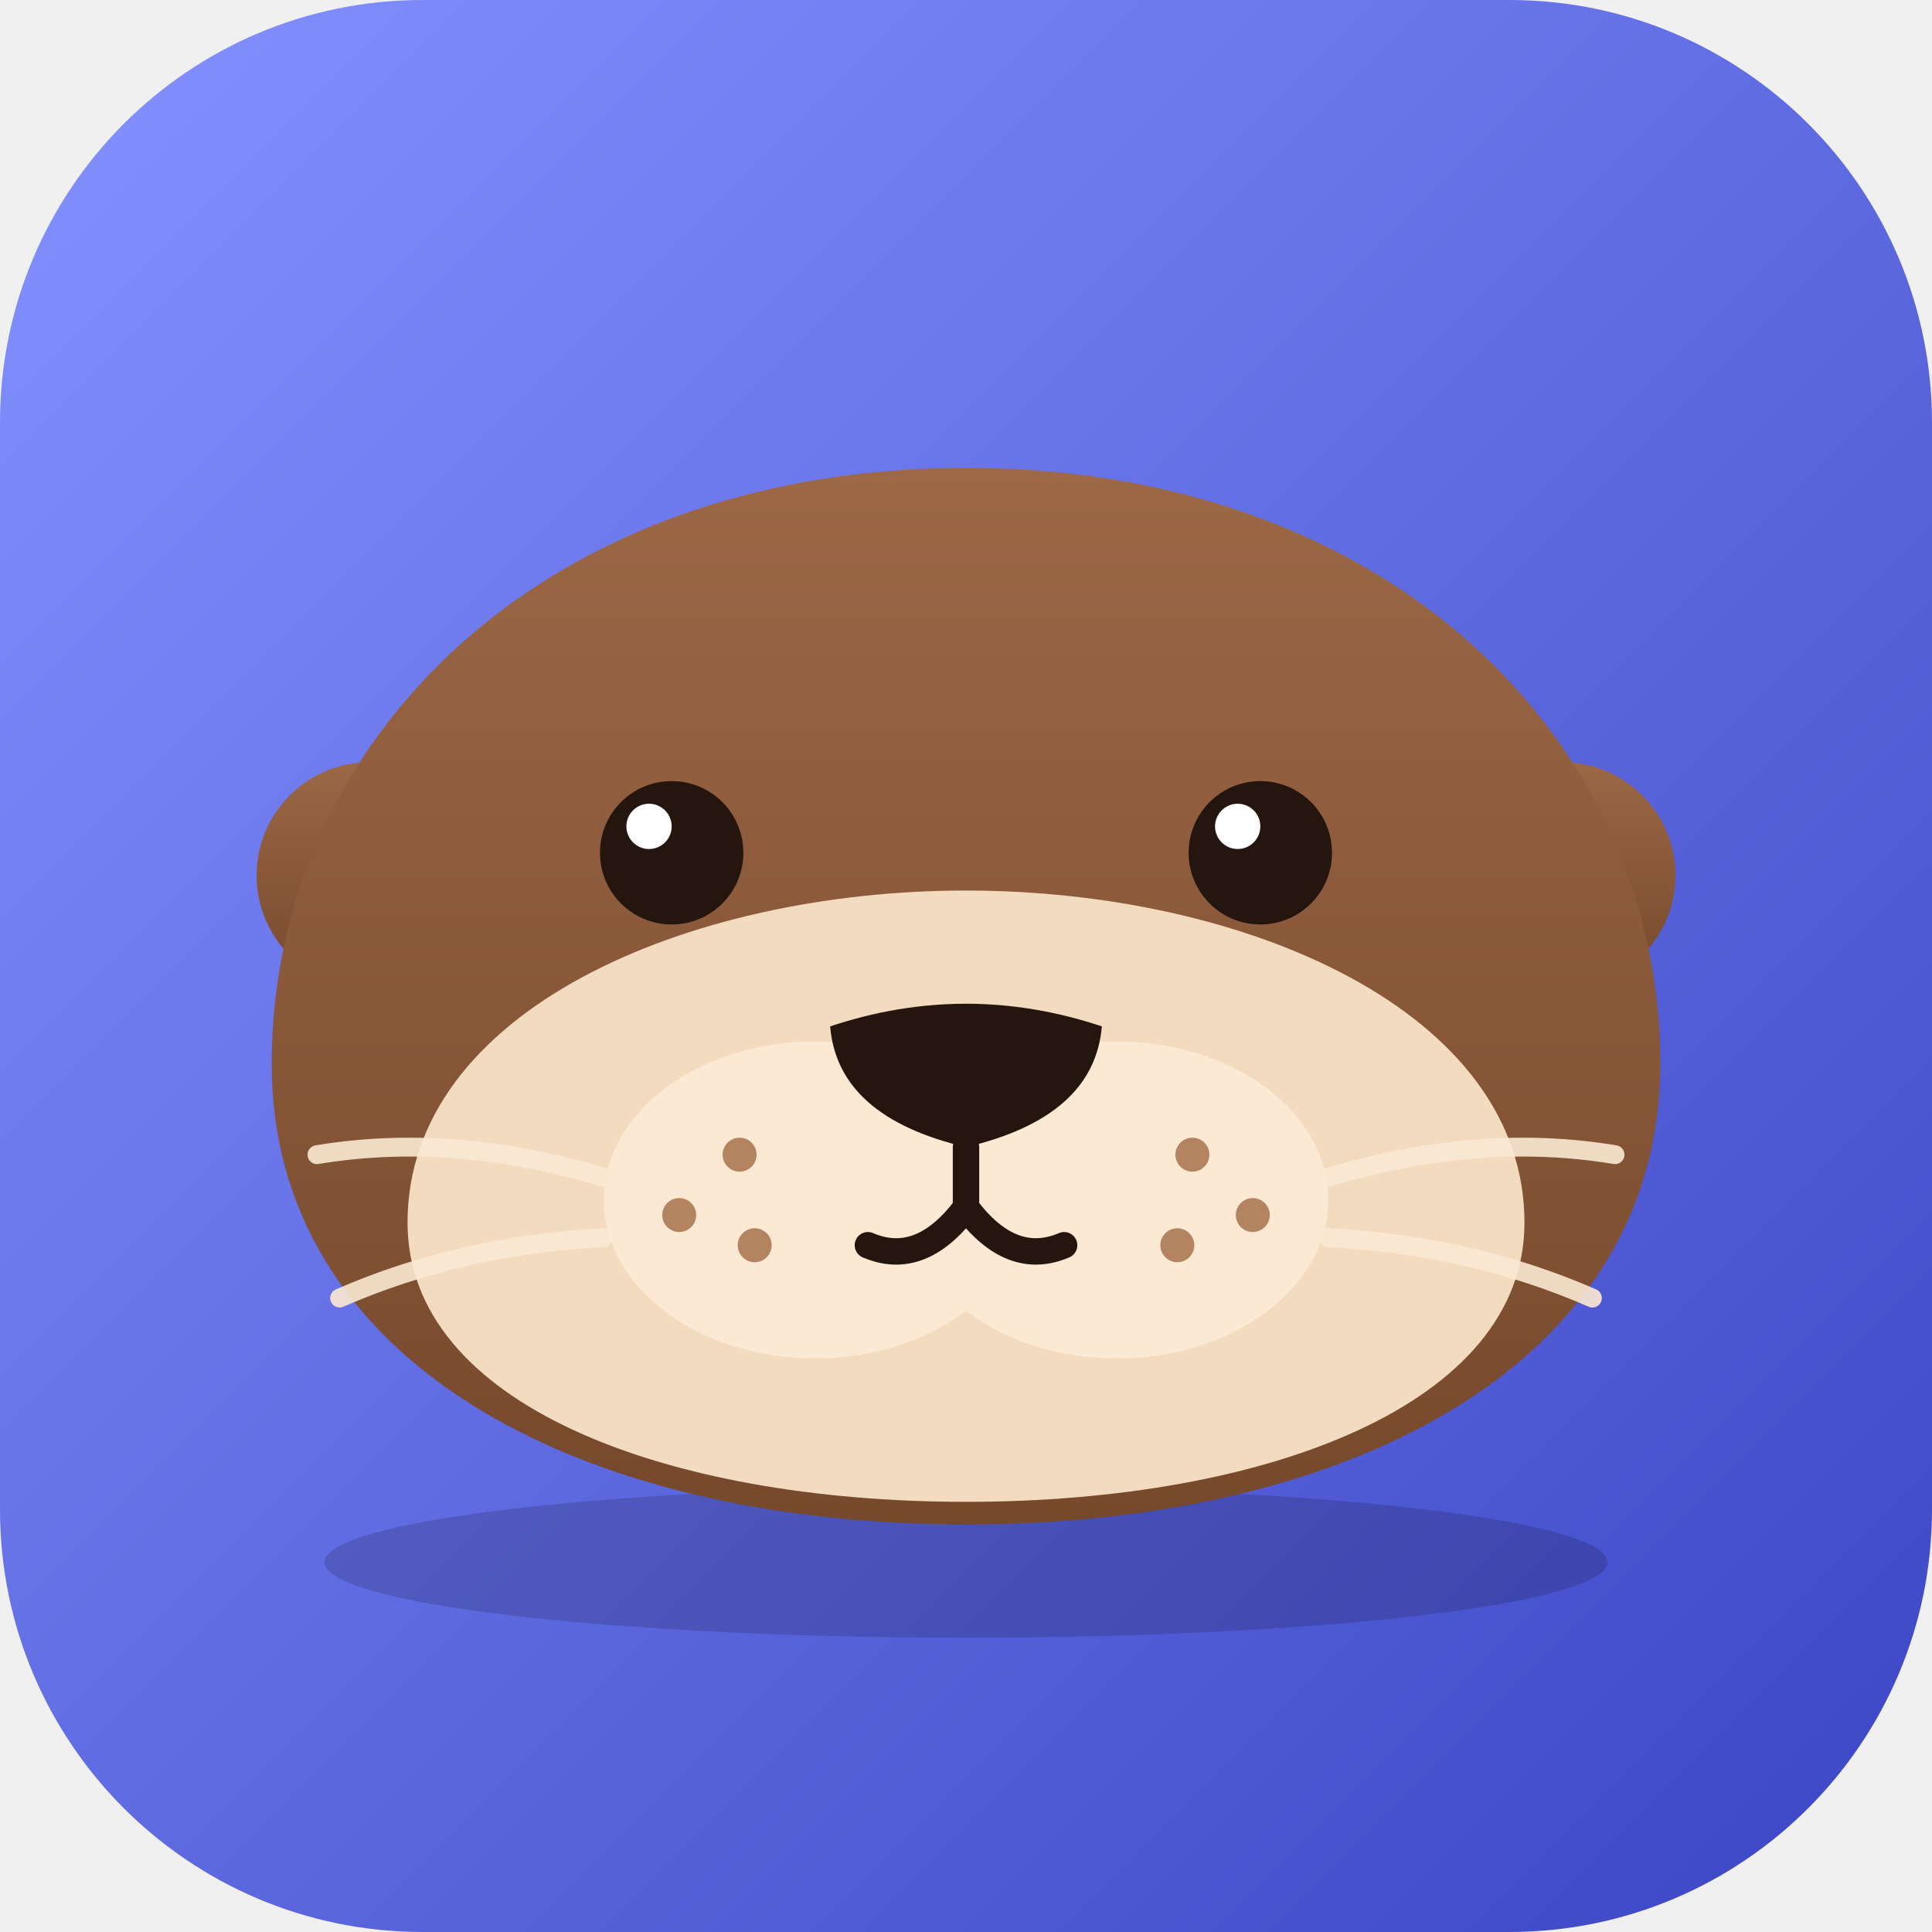
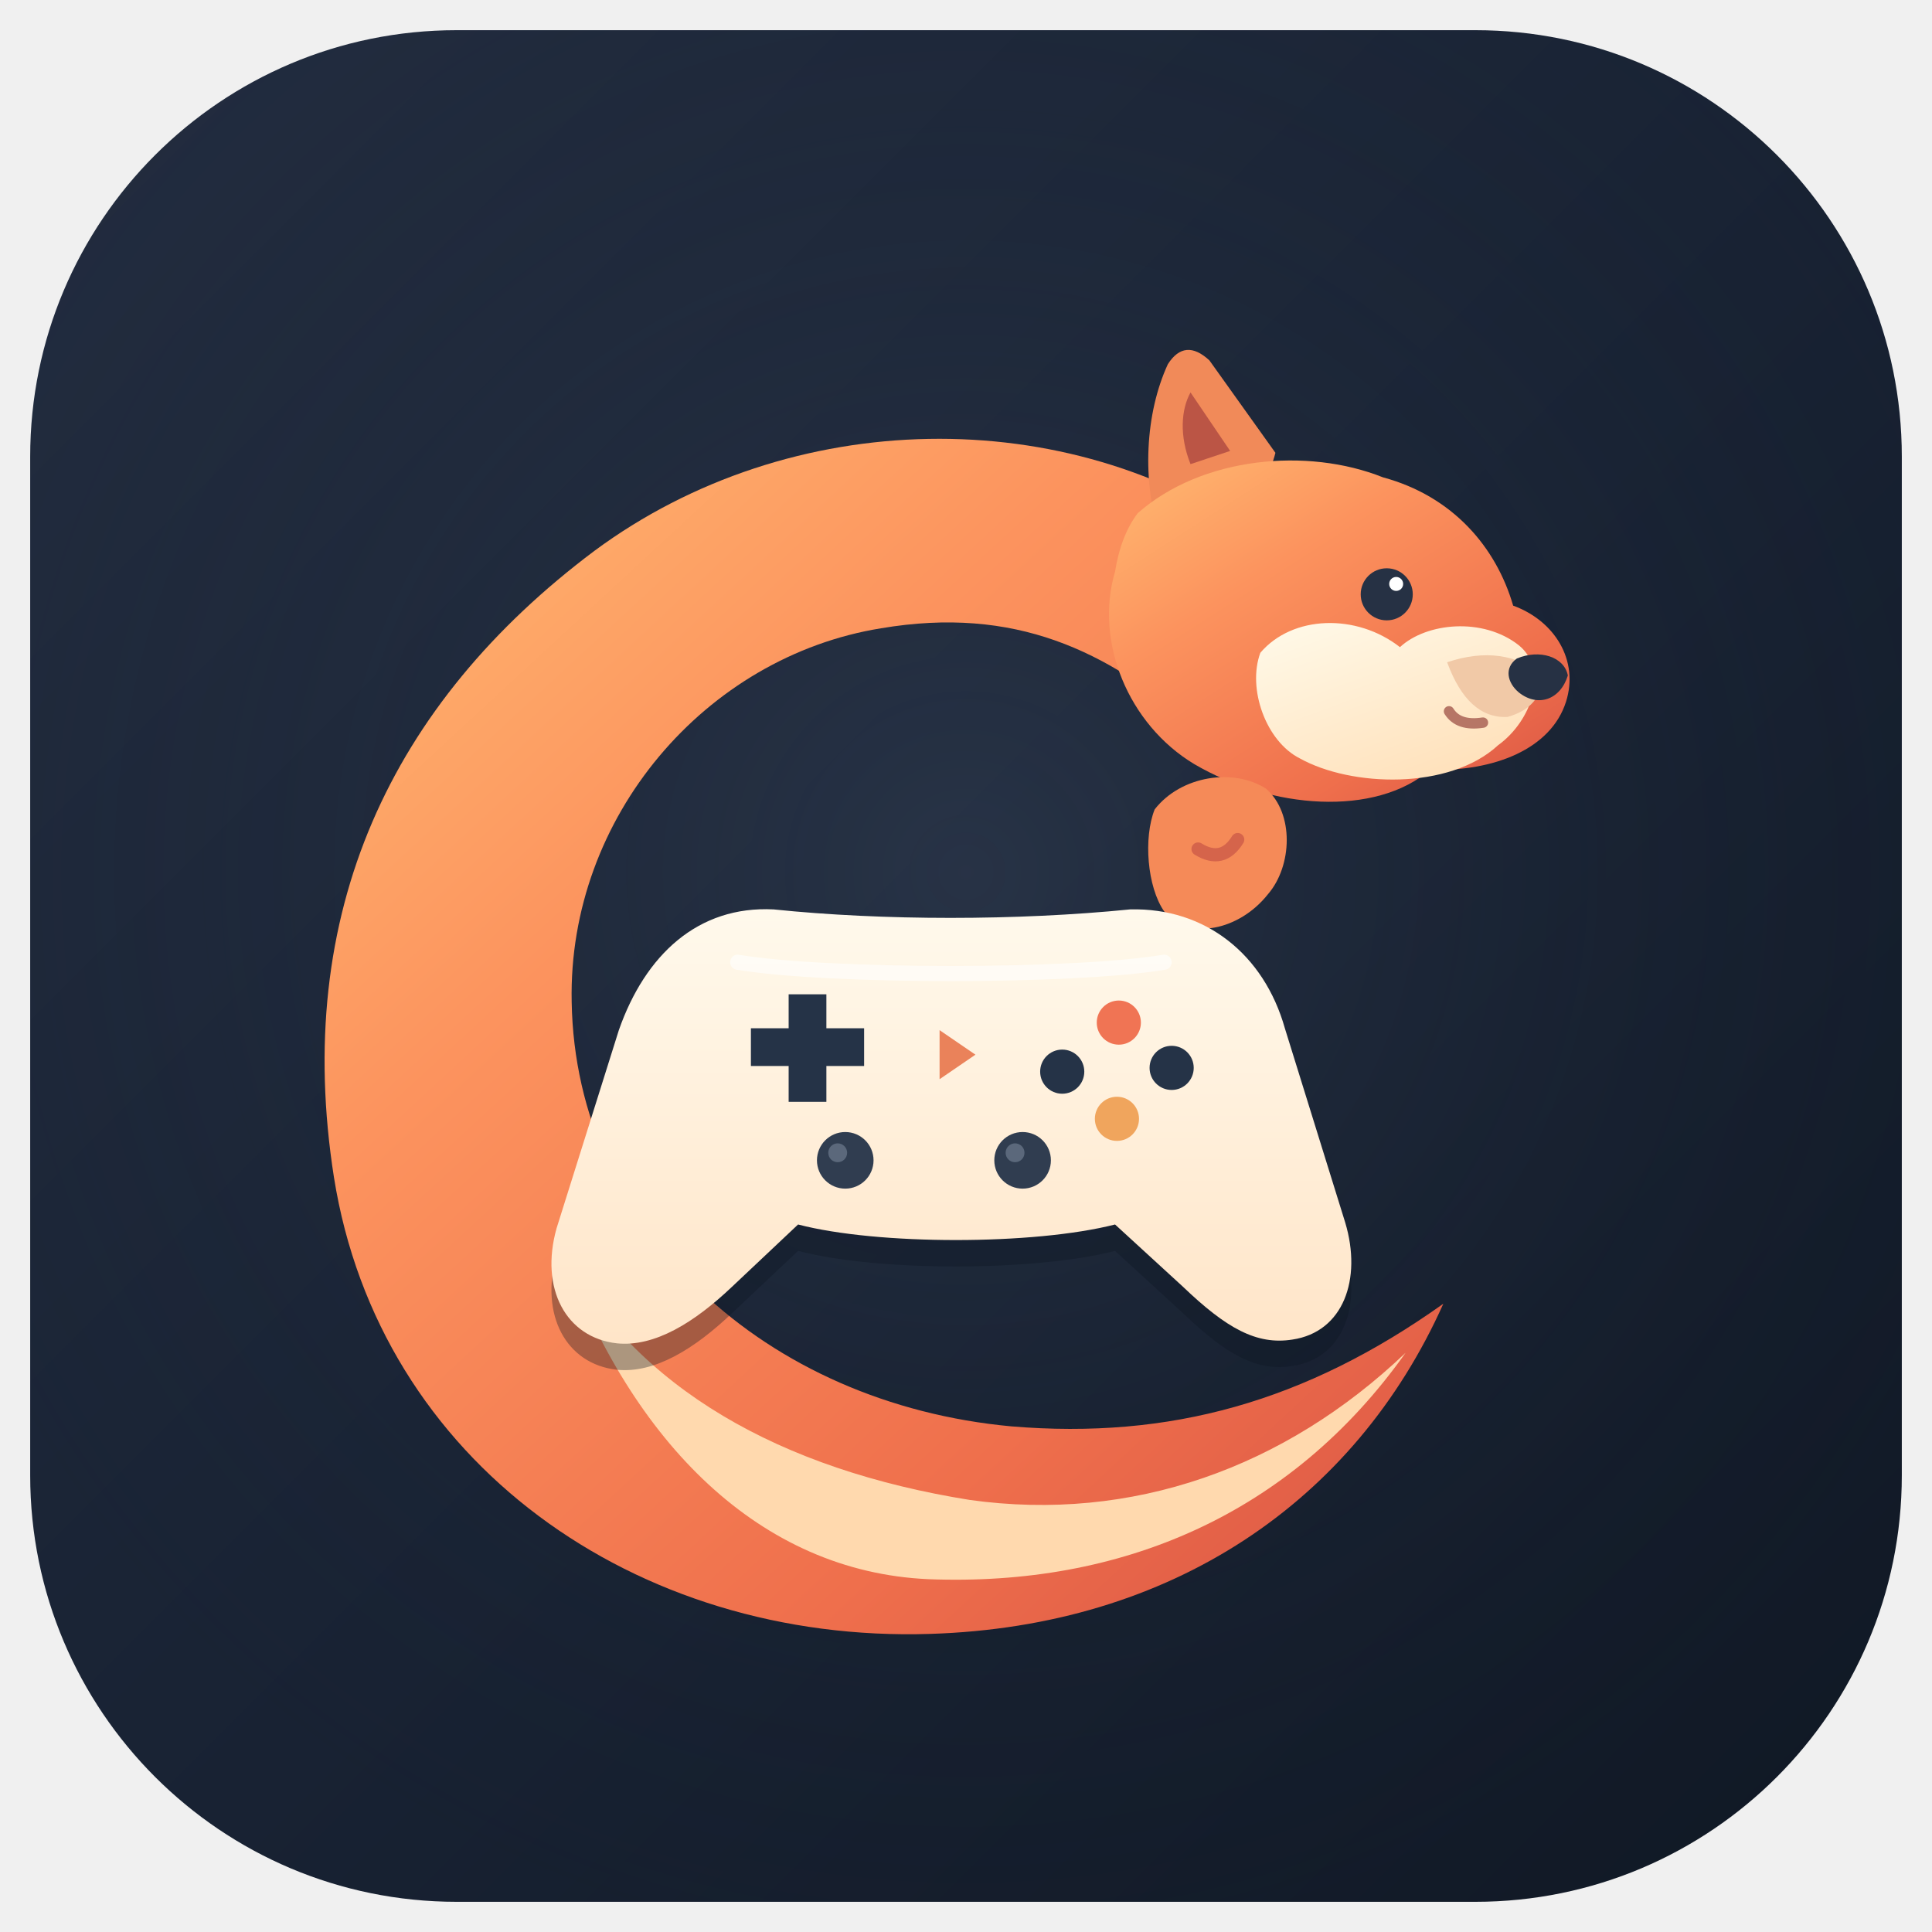
- <svg xmlns="http://www.w3.org/2000/svg" viewBox="0 0 512 512">
+ <svg xmlns="http://www.w3.org/2000/svg" width="1024" height="1024" viewBox="0 0 1024 1024" role="img" aria-labelledby="title desc">
  <defs>
-     <linearGradient id="bg" x1="0" y1="0" x2="1" y2="1">
-       <stop offset="0" stop-color="#8592ff" />
-       <stop offset="1" stop-color="#3b45c4" />
+     <linearGradient id="tile" x1="0" y1="0" x2="1" y2="1" gradientUnits="objectBoundingBox">
+       <stop offset="0" stop-color="#232D40" />
+       <stop offset=".53" stop-color="#182233" />
+       <stop offset="1" stop-color="#101824" />
    </linearGradient>
-     <linearGradient id="fur" x1="0" y1="0" x2="0" y2="1">
-       <stop offset="0" stop-color="#9c6846" />
-       <stop offset="1" stop-color="#76482c" />
+     <radialGradient id="ambient" cx="50%" cy="45%" r="60%">
+       <stop offset="0" stop-color="#53627B" stop-opacity=".25" />
+       <stop offset="1" stop-color="#141D2A" stop-opacity="0" />
+     </radialGradient>
+     <linearGradient id="fur" x1=".1" y1="0" x2=".92" y2=".95">
+       <stop offset="0" stop-color="#FFB66F" />
+       <stop offset=".32" stop-color="#FC935E" />
+       <stop offset=".77" stop-color="#EF6F4C" />
+       <stop offset="1" stop-color="#DE5A46" />
    </linearGradient>
+     <linearGradient id="muzzle" x1="0" y1="0" x2=".65" y2="1">
+       <stop offset="0" stop-color="#FFFAEA" />
+       <stop offset="1" stop-color="#FFE1BB" />
+     </linearGradient>
+     <linearGradient id="controller" x1="0" y1="0" x2="0" y2="1">
+       <stop offset="0" stop-color="#FFF9EC" />
+       <stop offset="1" stop-color="#FFE5C8" />
+     </linearGradient>
+     <filter id="inner-shadow" x="-20%" y="-20%" width="140%" height="140%">
+       <feGaussianBlur stdDeviation="20" />
+     </filter>
  </defs>
-   <rect width="512" height="512" rx="112" fill="url(#bg)" />
-   <ellipse cx="256" cy="414" rx="170" ry="20" fill="#000" opacity="0.16" />
-   <circle cx="98" cy="232" r="30" fill="url(#fur)" />
-   <circle cx="414" cy="232" r="30" fill="url(#fur)" />
-   <circle cx="102" cy="236" r="14" fill="#55321e" />
-   <circle cx="410" cy="236" r="14" fill="#55321e" />
-   <path d="M256 124 C368 124 440 196 440 282 C440 360 360 404 256 404 C152 404 72 360 72 282 C72 196 144 124 256 124Z" fill="url(#fur)" />
-   <path d="M256 236 C330 236 404 268 404 324 C404 372 336 398 256 398 C176 398 108 372 108 324 C108 268 182 236 256 236Z" fill="#f2dbbf" />
-   <ellipse cx="216" cy="318" rx="56" ry="42" fill="#fbe9d3" />
-   <ellipse cx="296" cy="318" rx="56" ry="42" fill="#fbe9d3" />
-   <circle cx="178" cy="226" r="19" fill="#24160f" />
-   <circle cx="334" cy="226" r="19" fill="#24160f" />
-   <circle cx="172" cy="219" r="6" fill="#fff" />
-   <circle cx="328" cy="219" r="6" fill="#fff" />
-   <path d="M220 272 Q256 260 292 272 Q290 296 256 304 Q222 296 220 272Z" fill="#24160f" />
-   <path d="M256 304 V320 M256 320 Q244 336 230 330 M256 320 Q268 336 282 330" fill="none" stroke="#24160f" stroke-width="7" stroke-linecap="round" />
-   <g fill="#b48460">
-     <circle cx="196" cy="306" r="4.5" />
-     <circle cx="180" cy="322" r="4.5" />
-     <circle cx="200" cy="330" r="4.5" />
-     <circle cx="316" cy="306" r="4.5" />
-     <circle cx="332" cy="322" r="4.5" />
-     <circle cx="312" cy="330" r="4.5" />
+   <g id="background">
+     <rect x="16" y="16" width="992" height="992" rx="226" fill="url(#tile)" />
+     <rect x="16" y="16" width="992" height="992" rx="226" fill="url(#ambient)" />
  </g>
-   <g fill="none" stroke="#fbe9d3" stroke-width="5" stroke-linecap="round" opacity="0.9">
-     <path d="M160 312 Q120 300 84 306" />
-     <path d="M160 328 Q122 330 90 344" />
-     <path d="M352 312 Q392 300 428 306" />
-     <path d="M352 328 Q390 330 422 344" />
+   <g id="otter">
+     <path id="tail-body" fill="url(#fur)" d="M 667 285       C 566 213 419 215 315 292       C 207 373 155 484 177 624       C 201 775 337 871 493 866       C 621 862 718 796 765 691       C 692 743 620 763 536 756       C 406 744 305 652 303 531       C 301 433 374 348 467 333       C 538 321 587 345 633 385       Z" />
+     <path id="belly" fill="#FFD9AE" d="M 298 663       C 337 736 414 779 514 795       C 600 807 681 778 745 717       C 684 803 594 841 492 837       C 403 833 335 765 298 663 Z" />
+     <path id="ear" fill="#F18A59" d="M 615 285       C 605 255 607 219 619 193       Q 628 179 641 191       L 676 240       C 671 260 653 283 615 285 Z" />
+     <path id="ear-inner" fill="#BB5545" d="M 631 246       C 625 231 626 217 631 208       L 652 239       Z" />
+     <path id="head" fill="url(#fur)" d="M 603 272       C 637 242 693 237 733 253       C 770 263 793 290 802 321       C 824 329 837 350 830 372       C 822 397 792 409 758 408       C 729 433 674 429 633 405       C 598 384 580 340 591 303       Q 594 284 603 272 Z" />
+     <path id="cheek" fill="url(#muzzle)" d="M 668 346       C 685 326 719 325 742 343       C 756 330 786 327 805 342       C 821 355 812 382 794 395       C 768 419 716 417 689 402       C 671 393 661 365 668 346 Z" />
+     <path id="snout" fill="#F1C9A7" d="M 767 351 Q 797 341 818 358 Q 817 375 799 380 Q 778 381 767 351 Z" />
+     <circle id="eye" cx="735" cy="315" r="13.8" fill="#263144" />
+     <circle id="eye-spark" cx="740" cy="309.5" r="3.7" fill="#FFFFFF" />
+     <path id="nose" fill="#263144" d="M 804 349 C 816 344 829 348 831 358 C 827 371 815 375 805 367 C 799 362 797 354 804 349 Z" />
+     <path id="smile" d="M 768 377 Q 773 385 786 383" fill="none" stroke="#B67666" stroke-width="5.5" stroke-linecap="round" />
+     <path id="paw" d="M 612 429 C 626 411 654 407 671 418 C 686 431 685 459 672 474 C 657 493 630 499 617 483 C 608 470 606 444 612 429 Z" fill="#F58A58" />
+     <path id="paw-inside" d="M 635 450 Q 648 458 656 445" fill="none" stroke="#D5644B" stroke-width="7" stroke-linecap="round" />
+   </g>
+   <g id="gamepad">
+     <path id="shell-shadow" d="M 410 482 C 370 480 342 506 328 546 L 295 651 C 286 683 300 709 327 712 C 347 714 368 701 388 682 L 423 649 C 465 660 548 660 591 649 L 627 682 C 650 704 666 713 685 710 C 712 706 722 678 713 648 L 681 545 C 670 506 639 481 599 482 C 539 488 468 488 410 482 Z" fill="#0C1420" opacity=".34" transform="translate(0 14)" />
+     <path id="shell" d="M 410 482 C 370 480 342 506 328 546 L 295 651 C 286 683 300 709 327 712 C 347 714 368 701 388 682 L 423 649 C 465 660 548 660 591 649 L 627 682 C 650 704 666 713 685 710 C 712 706 722 678 713 648 L 681 545 C 670 506 639 481 599 482 C 539 488 468 488 410 482 Z" fill="url(#controller)" />
+     <path id="top-contour" d="M 391 510 C 439 518 569 518 617 510" fill="none" stroke="#FFFFFF" stroke-opacity=".6" stroke-width="8" stroke-linecap="round" />
+     <path id="dpad" d="M 398 545 h 20 v -18 h 20 v 18 h 20 v 20 h -20 v 19 h -20 v -19 h -20 Z" fill="#253347" />
+     <circle cx="593" cy="542" r="11.7" fill="#F07454" />
+     <circle cx="621" cy="566" r="11.7" fill="#253347" />
+     <circle cx="563" cy="568" r="11.7" fill="#253347" />
+     <circle cx="592" cy="593" r="11.7" fill="#F0A55D" />
+     <circle cx="448" cy="615" r="15" fill="#303D50" />
+     <circle cx="542" cy="615" r="15" fill="#303D50" />
+     <circle cx="444" cy="611" r="5" fill="#718092" opacity=".65" />
+     <circle cx="538" cy="611" r="5" fill="#718092" opacity=".65" />
+     <path id="play" d="M 498 546 L 498 572 L 517 559 Z" fill="#EA825A" />
  </g>
</svg>
